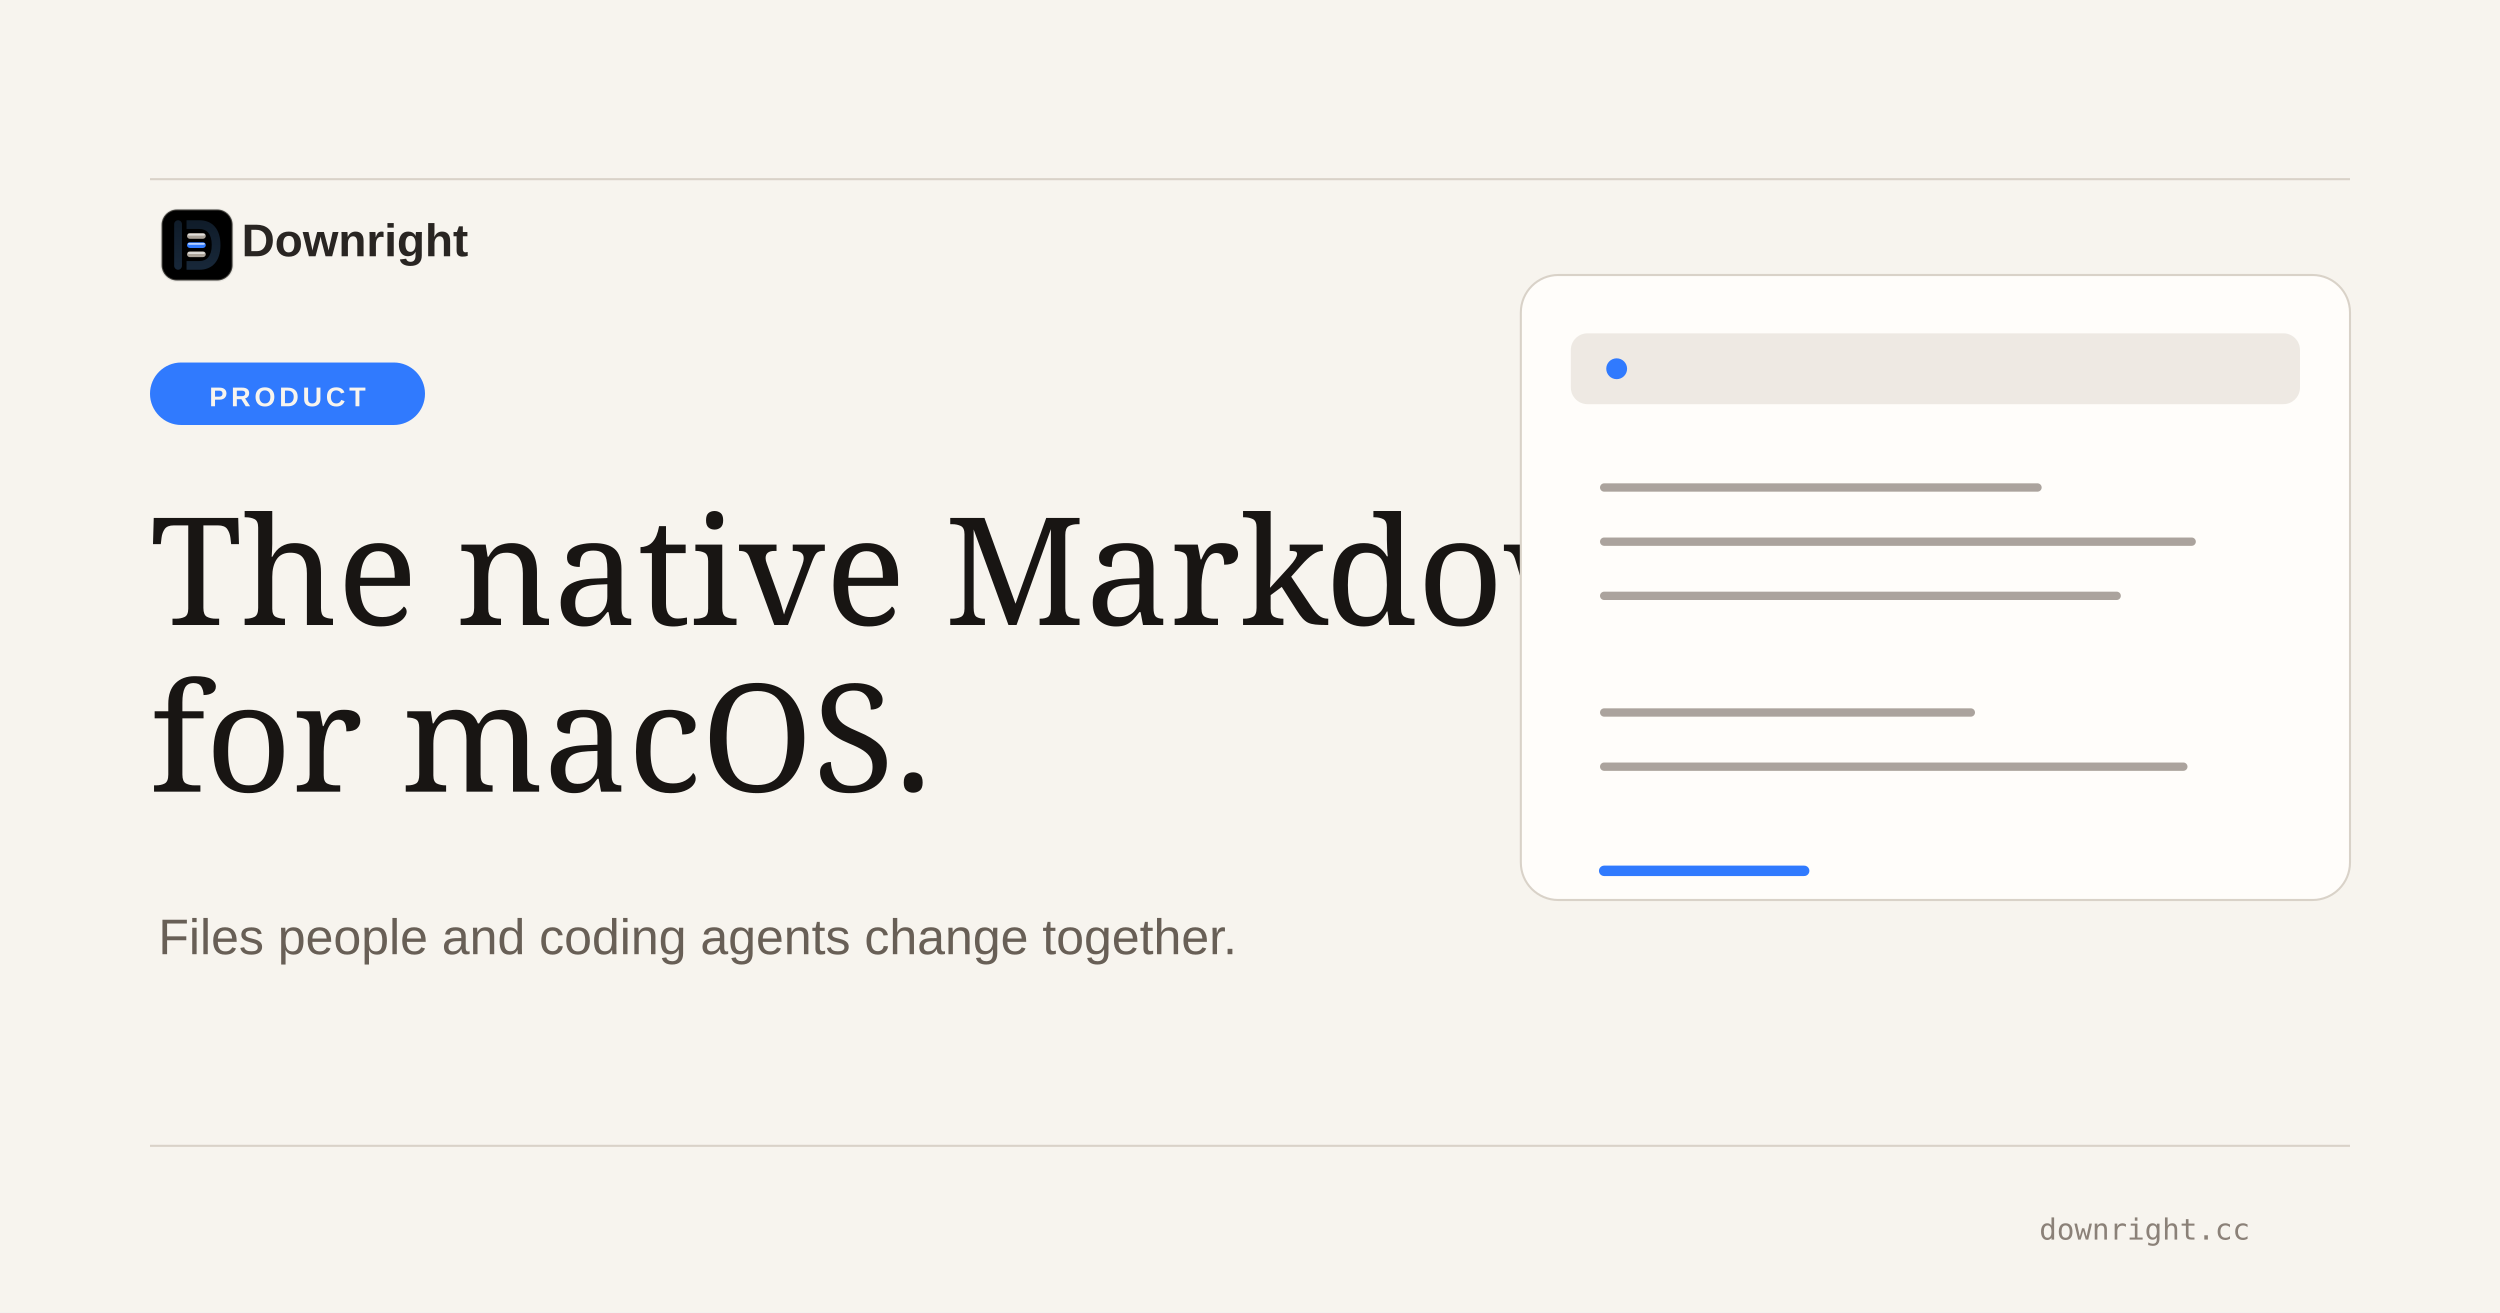
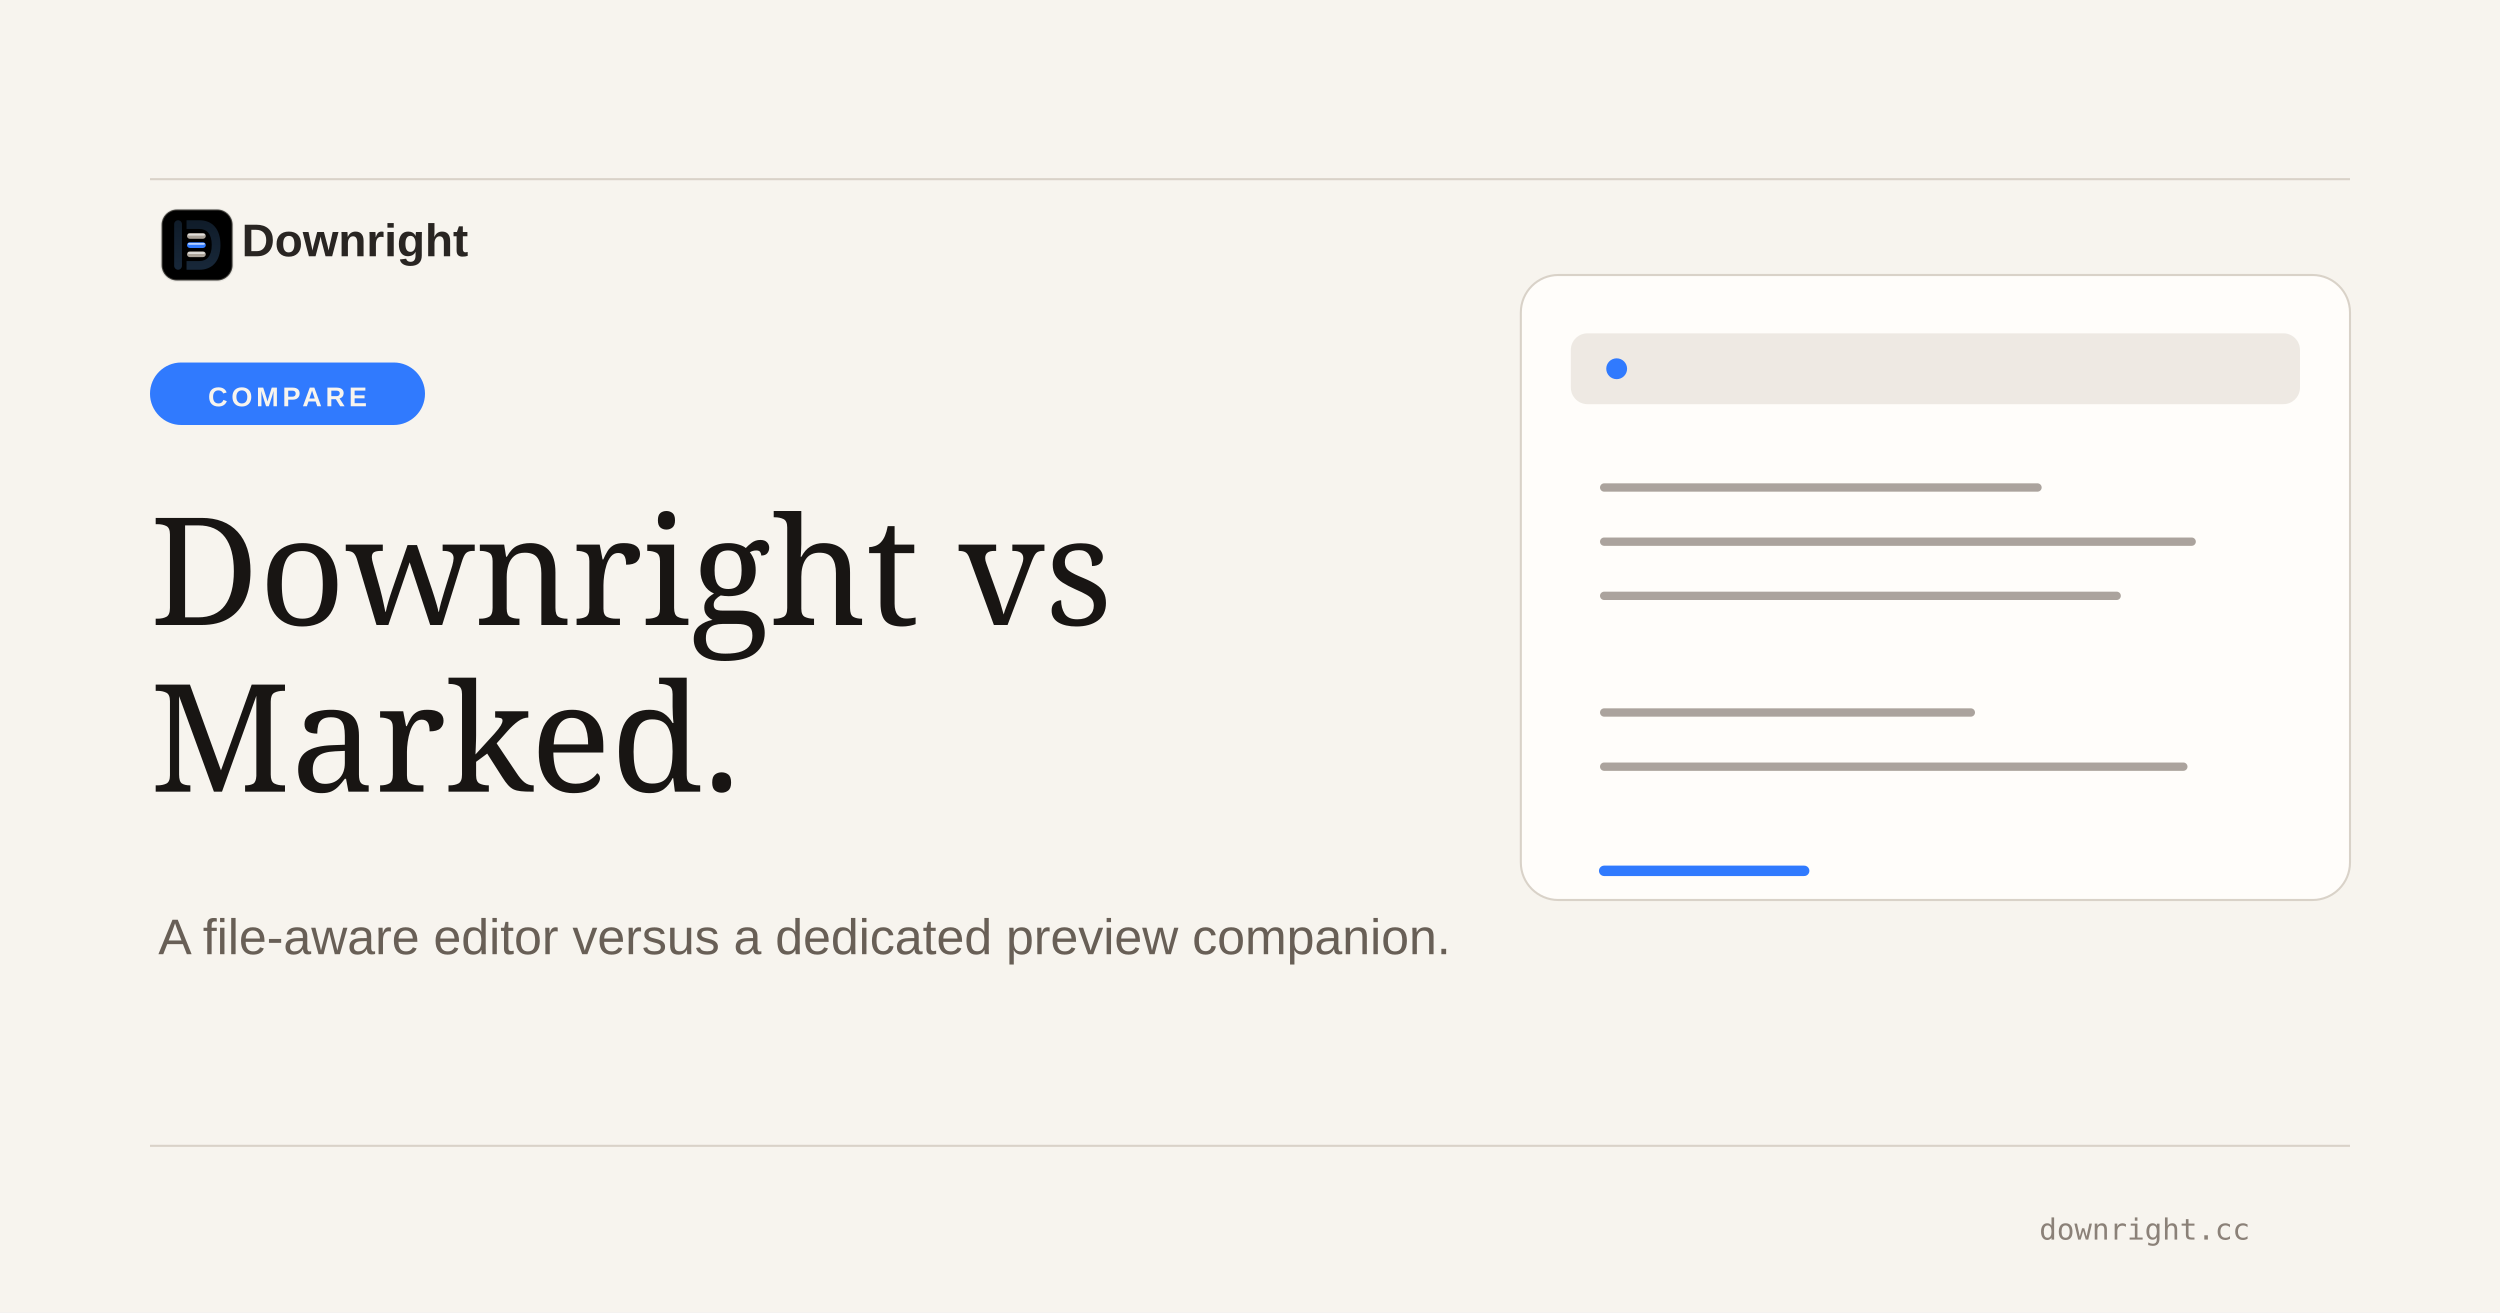
<svg xmlns="http://www.w3.org/2000/svg" width="1200" height="630" viewBox="0 0 1200 630">
  <rect width="1200" height="630" fill="#f7f4ee" />
  <path d="M72 86h1056M72 550h1056" stroke="#d9d2c8" />
  <g transform="translate(77 100) scale(1.1)">
    <defs>
      <linearGradient id="fav-tile" x1="16" y1="0" x2="16" y2="32" gradientUnits="userSpaceOnUse">
        <stop offset="0%" stop-color="#f8f5ee" />
        <stop offset="100%" stop-color="#e3ded5" />
      </linearGradient>
      <linearGradient id="fav-groove" x1="16" y1="4" x2="16" y2="28" gradientUnits="userSpaceOnUse">
        <stop offset="0%" stop-color="#0f1b28" />
        <stop offset="100%" stop-color="#18283a" />
      </linearGradient>
    </defs>
    <style>
    .fav-accent { fill: #307afe; }
    @media (prefers-color-scheme: dark) {
      .fav-accent { fill: #6ea8ff; }
    }
  </style>
    <rect width="32" height="32" rx="7.2" fill="url(#fav-tile)" />
    <rect x="0.5" y="0.5" width="31" height="31" rx="6.7" stroke="#ffffff" stroke-opacity="0.95" stroke-width="0.9" />
    <rect x="0.5" y="0.5" width="31" height="31" rx="6.7" stroke="#c4bcaf" stroke-opacity="0.35" stroke-width="0.9" />
    <rect x="6" y="5.2" width="3.4" height="21.6" rx="1.7" fill="url(#fav-groove)" />
    <path d="M11.4 5.2h5.6c5.5 0 9.2 3.6 9.2 10.8s-3.7 10.8-9.2 10.8h-5.6v-3.8h5.6c3.2 0 5.4-2.1 5.4-7s-2.2-7-5.4-7h-5.6V5.2Z" fill="url(#fav-groove)" />
    <rect x="11.6" y="10.8" width="8.2" height="2.5" rx="1.25" fill="#aba399" />
    <rect x="12" y="11.1" width="7.4" height="0.8" rx="0.4" fill="#ffffff" fill-opacity="0.65" />
    <rect class="fav-accent" x="11.6" y="14.8" width="8.2" height="2.5" rx="1.25" />
    <rect x="12" y="15.1" width="7.4" height="0.8" rx="0.4" fill="#ffffff" fill-opacity="0.65" />
    <rect x="11.6" y="18.8" width="8.2" height="2.5" rx="1.25" fill="#aba399" />
    <rect x="12" y="19.1" width="7.4" height="0.8" rx="0.4" fill="#ffffff" fill-opacity="0.65" />
  </g>
  <text x="116" y="123" fill="#292522" font-family="Arial,sans-serif" font-size="22" font-weight="700">Downright</text>
  <rect x="72" y="174" width="132" height="30" rx="15" fill="#307afe" />
-   <text x="138" y="195" fill="#f7f4ee" font-family="Arial,sans-serif" font-size="13" font-weight="700" text-anchor="middle" letter-spacing="1.8">PRODUCT</text>
-   <text x="72" y="300" fill="#181513" font-family="Georgia,serif" font-size="72">The native Markdown app</text>
-   <text x="72" y="380" fill="#181513" font-family="Georgia,serif" font-size="72">for macOS.</text>
-   <text x="76" y="458" fill="#685f56" font-family="Arial,sans-serif" font-size="24">Files people and coding agents change together.</text>
+   <text x="138" y="195" fill="#f7f4ee" font-family="Arial,sans-serif" font-size="13" font-weight="700" text-anchor="middle" letter-spacing="1.8">COMPARE</text>
+   <text x="72" y="300" fill="#181513" font-family="Georgia,serif" font-size="72">Downright vs</text>
+   <text x="72" y="380" fill="#181513" font-family="Georgia,serif" font-size="72">Marked.</text>
+   <text x="76" y="458" fill="#685f56" font-family="Arial,sans-serif" font-size="24">A file-aware editor versus a dedicated preview companion.</text>
  <rect x="730" y="132" width="398" height="300" rx="18" fill="#fffdfa" stroke="#d9d2c8" />
  <rect x="754" y="160" width="350" height="34" rx="8" fill="#d9d2c8" opacity=".46" />
  <circle cx="776" cy="177" r="5" fill="#307afe" />
  <path d="M770 234h208M770 260h282M770 286h246M770 342h176M770 368h278" stroke="#8b8178" stroke-width="4" stroke-linecap="round" opacity=".72" />
  <path d="M770 418h96" stroke="#307afe" stroke-width="5" stroke-linecap="round" />
  <text x="1080" y="595" fill="#8b8178" font-family="monospace" font-size="14" text-anchor="end">downright.cc</text>
</svg>
